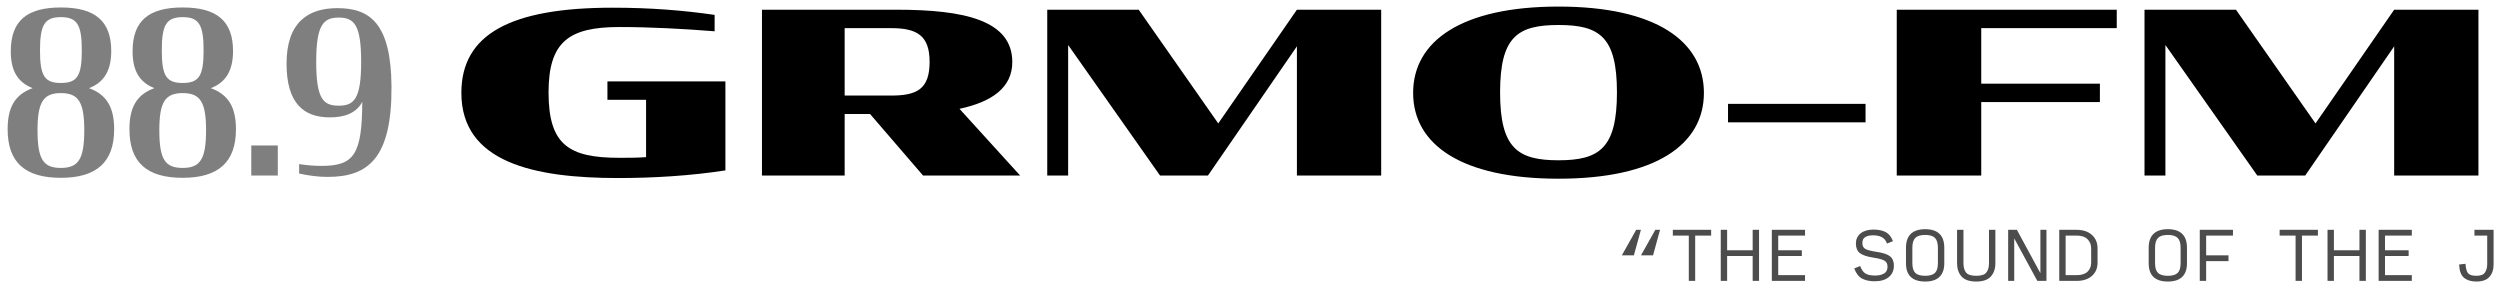
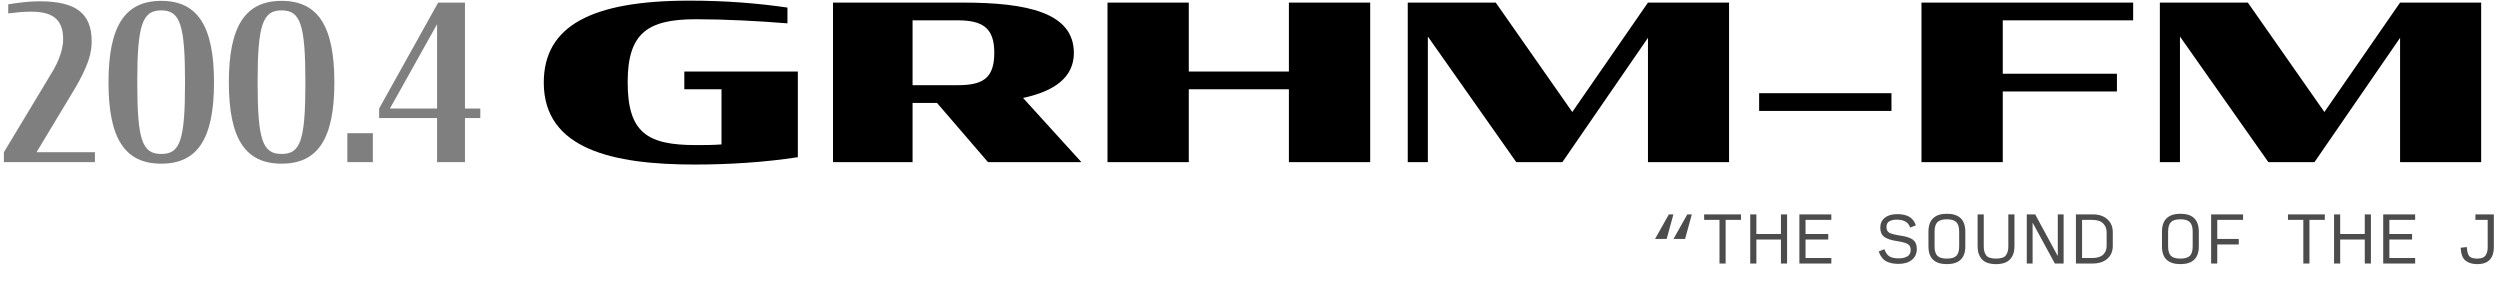
- <svg xmlns="http://www.w3.org/2000/svg" width="356" height="43" viewBox="0 0 356 43" fill="none">
-   <path d="M8.672 25.32C3.616 25.32 1.088 23.176 1.088 18.408C1.088 15.336 2.08 13.48 4.64 12.552C2.432 11.688 1.536 9.96 1.536 7.304C1.536 2.984 3.808 1.064 8.672 1.064C13.536 1.064 15.84 2.984 15.84 7.272C15.84 9.96 14.88 11.72 12.672 12.552C15.232 13.48 16.256 15.336 16.256 18.408C16.256 23.112 13.728 25.32 8.672 25.32ZM8.672 23.912C11.168 23.912 12 22.664 12 18.536C12 14.536 11.168 13.256 8.672 13.256C6.176 13.256 5.344 14.536 5.344 18.536C5.344 22.728 6.176 23.912 8.672 23.912ZM8.672 11.816C11.008 11.816 11.648 10.792 11.648 7.176C11.648 3.56 11.008 2.44 8.672 2.44C6.336 2.44 5.696 3.56 5.696 7.176C5.696 10.792 6.336 11.816 8.672 11.816ZM26.016 25.32C20.96 25.32 18.432 23.176 18.432 18.408C18.432 15.336 19.424 13.48 21.984 12.552C19.776 11.688 18.88 9.96 18.88 7.304C18.88 2.984 21.152 1.064 26.016 1.064C30.88 1.064 33.184 2.984 33.184 7.272C33.184 9.96 32.224 11.72 30.016 12.552C32.576 13.48 33.6 15.336 33.6 18.408C33.6 23.112 31.072 25.32 26.016 25.32ZM26.016 23.912C28.512 23.912 29.344 22.664 29.344 18.536C29.344 14.536 28.512 13.256 26.016 13.256C23.52 13.256 22.688 14.536 22.688 18.536C22.688 22.728 23.52 23.912 26.016 23.912ZM26.016 11.816C28.352 11.816 28.992 10.792 28.992 7.176C28.992 3.56 28.352 2.44 26.016 2.44C23.68 2.44 23.04 3.56 23.04 7.176C23.04 10.792 23.68 11.816 26.016 11.816ZM35.782 25V20.712H39.558V25H35.782ZM46.66 25.192C45.252 25.192 43.94 25 42.596 24.712V23.368C43.684 23.528 44.708 23.624 45.764 23.624C50.404 23.624 51.556 22.024 51.588 14.504C50.724 16.168 48.932 16.744 46.852 16.712C43.268 16.68 40.804 14.728 40.804 9.064C40.804 3.112 43.94 1.16 48.036 1.16C52.612 1.16 55.684 3.24 55.748 12.296C55.812 22.504 52.452 25.192 46.66 25.192ZM48.228 15.048C50.404 15.048 51.428 14.12 51.428 8.808C51.428 3.528 50.436 2.504 48.228 2.504C46.052 2.504 45.028 3.528 45.028 8.808C45.028 14.12 46.052 15.048 48.228 15.048Z" fill="currentColor" fill-opacity="0.5" />
-   <path d="M88.001 25.352C76.066 25.352 65.698 23.144 65.698 13.224C65.698 4.872 72.706 1.096 87.234 1.096C92.674 1.096 97.314 1.48 101.762 2.12V4.456C97.377 4.104 92.578 3.848 88.194 3.848C80.993 3.848 78.114 5.96 78.114 13.16C78.114 20.616 80.993 22.472 88.194 22.472C89.474 22.472 90.722 22.472 92.001 22.376V14.216H86.498V11.592H103.298V24.264C98.338 25.032 93.025 25.352 88.001 25.352ZM131.447 25L123.895 16.232H120.279V25H108.503V1.384H127.703C137.239 1.384 144.151 2.856 144.151 8.84C144.151 12.456 141.271 14.504 136.631 15.496L145.271 25H131.447ZM120.279 13.608H126.903C130.583 13.608 132.375 12.68 132.375 8.808C132.375 5.064 130.583 4.008 126.903 4.008H120.279V13.608ZM165.192 25L152.104 6.408V25H149.128V1.384H162.152L173.48 17.576L184.68 1.384H196.68V25H184.68V6.6L172.008 25H165.192ZM221.933 25.448C208.109 25.448 201.229 20.584 201.229 13.224C201.229 5.864 208.109 0.936 221.933 0.936C235.757 0.936 242.637 5.864 242.637 13.224C242.637 20.584 235.757 25.448 221.933 25.448ZM221.933 22.824C227.757 22.824 230.253 21.096 230.253 13.16C230.253 5.224 227.757 3.56 221.933 3.56C216.109 3.56 213.613 5.224 213.613 13.16C213.613 21.096 216.109 22.824 221.933 22.824ZM246.07 17.416V14.792H265.654V17.416H246.07ZM270.097 25V1.384H301.425V4.008H282.129V11.912H299.025V14.536H282.129V25H270.097ZM321.442 25L308.354 6.408V25H305.378V1.384H318.402L329.73 17.576L340.93 1.384H352.93V25H340.93V6.6L328.258 25H321.442Z" fill="currentColor" />
-   <path d="M233.674 36.364L235.72 32.727H236.392L235.392 36.364H233.674ZM230.947 36.364L232.992 32.727H233.665L232.665 36.364H230.947ZM240.485 40V33.545H238.212V32.727H243.667V33.545H241.394V40H240.485ZM245.034 40V32.727H245.943V35.636H249.58V32.727H250.489V40H249.58V36.455H245.943V40H245.034ZM252.309 40V32.727H257.037V33.545H253.219V35.636H256.582V36.455H253.219V39.182H257.037V40H252.309ZM266.954 40.054C266.251 40.054 265.654 39.927 265.163 39.673C264.678 39.418 264.305 38.933 264.045 38.218L264.89 37.882C265.078 38.397 265.327 38.752 265.636 38.946C265.951 39.139 266.408 39.236 267.008 39.236C267.536 39.236 267.963 39.139 268.29 38.946C268.617 38.752 268.781 38.43 268.781 37.982C268.781 37.57 268.636 37.282 268.345 37.118C268.06 36.949 267.545 36.806 266.799 36.691C265.866 36.551 265.211 36.333 264.836 36.036C264.466 35.739 264.281 35.291 264.281 34.691C264.281 34.073 264.505 33.585 264.954 33.227C265.402 32.87 266.014 32.691 266.79 32.691C267.493 32.691 268.072 32.812 268.527 33.054C268.981 33.291 269.324 33.721 269.554 34.346L268.708 34.682C268.551 34.245 268.305 33.942 267.972 33.773C267.639 33.597 267.227 33.509 266.736 33.509C266.275 33.509 265.902 33.591 265.617 33.755C265.339 33.918 265.199 34.203 265.199 34.609C265.199 35.021 265.351 35.306 265.654 35.464C265.957 35.621 266.502 35.758 267.29 35.873C268.175 36.006 268.796 36.218 269.154 36.509C269.511 36.8 269.69 37.239 269.69 37.827C269.69 38.518 269.445 39.064 268.954 39.464C268.469 39.858 267.802 40.054 266.954 40.054ZM274.138 40.091C273.235 40.091 272.553 39.873 272.093 39.436C271.638 39 271.411 38.349 271.411 37.482V35.282C271.411 34.403 271.641 33.742 272.102 33.3C272.563 32.858 273.244 32.636 274.147 32.636C275.05 32.636 275.729 32.858 276.184 33.3C276.638 33.742 276.866 34.403 276.866 35.282V37.482C276.866 38.349 276.635 39 276.175 39.436C275.72 39.873 275.041 40.091 274.138 40.091ZM274.138 39.273C274.793 39.273 275.26 39.136 275.538 38.864C275.817 38.585 275.956 38.124 275.956 37.482V35.282C275.956 34.627 275.817 34.161 275.538 33.882C275.26 33.597 274.793 33.455 274.138 33.455C273.484 33.455 273.017 33.597 272.738 33.882C272.46 34.161 272.32 34.627 272.32 35.282V37.482C272.32 38.124 272.46 38.585 272.738 38.864C273.017 39.136 273.484 39.273 274.138 39.273ZM281.414 40.091C280.462 40.091 279.768 39.855 279.332 39.382C278.902 38.909 278.686 38.276 278.686 37.482V32.727H279.596V37.482C279.596 38.045 279.717 38.485 279.959 38.8C280.208 39.115 280.692 39.273 281.414 39.273C282.135 39.273 282.617 39.115 282.859 38.8C283.108 38.485 283.232 38.045 283.232 37.482V32.727H284.141V37.482C284.141 38.276 283.923 38.909 283.486 39.382C283.056 39.855 282.365 40.091 281.414 40.091ZM290.116 40L286.825 33.946V40H285.962V32.727H287.207L290.553 38.9V32.727H291.416V40H290.116ZM293.237 40V32.727H295.701C296.634 32.727 297.364 32.97 297.892 33.455C298.425 33.933 298.692 34.573 298.692 35.373V37.391C298.692 38.185 298.425 38.818 297.892 39.291C297.358 39.764 296.625 40 295.692 40H293.237ZM294.146 39.182H295.692C296.395 39.182 296.919 39.018 297.264 38.691C297.61 38.358 297.783 37.924 297.783 37.391V35.373C297.783 34.846 297.61 34.409 297.264 34.064C296.919 33.718 296.395 33.545 295.692 33.545H294.146V39.182ZM308.699 40.091C307.796 40.091 307.114 39.873 306.653 39.436C306.199 39 305.972 38.349 305.972 37.482V35.282C305.972 34.403 306.202 33.742 306.662 33.3C307.123 32.858 307.805 32.636 308.708 32.636C309.611 32.636 310.29 32.858 310.744 33.3C311.199 33.742 311.426 34.403 311.426 35.282V37.482C311.426 38.349 311.196 39 310.735 39.436C310.281 39.873 309.602 40.091 308.699 40.091ZM308.699 39.273C309.353 39.273 309.82 39.136 310.099 38.864C310.378 38.585 310.517 38.124 310.517 37.482V35.282C310.517 34.627 310.378 34.161 310.099 33.882C309.82 33.597 309.353 33.455 308.699 33.455C308.044 33.455 307.578 33.597 307.299 33.882C307.02 34.161 306.881 34.627 306.881 35.282V37.482C306.881 38.124 307.02 38.585 307.299 38.864C307.578 39.136 308.044 39.273 308.699 39.273ZM313.247 40V32.727H317.974V33.545H314.156V36.364H317.338V37.182H314.156V40H313.247ZM326.891 40V33.545H324.619V32.727H330.073V33.545H327.8V40H326.891ZM331.44 40V32.727H332.349V35.636H335.986V32.727H336.895V40H335.986V36.455H332.349V40H331.44ZM338.716 40V32.727H343.443V33.545H339.625V35.636H342.988V36.455H339.625V39.182H343.443V40H338.716ZM352.624 40.091C351.909 40.091 351.333 39.918 350.896 39.573C350.46 39.227 350.221 38.591 350.178 37.664L351.087 37.564C351.13 38.242 351.257 38.697 351.469 38.927C351.681 39.158 352.069 39.273 352.633 39.273C353.245 39.273 353.654 39.115 353.86 38.8C354.072 38.479 354.178 38.094 354.178 37.645V33.545H352.36V32.727H355.087V37.636C355.087 38.4 354.887 39 354.487 39.436C354.093 39.873 353.472 40.091 352.624 40.091Z" fill="currentColor" fill-opacity="0.7" />
+ <svg xmlns="http://www.w3.org/2000/svg" width="370" height="42" viewBox="0 0 370 42" fill="none">
+   <path d="M0.576 24V22.528L7.072 11.744C7.68 10.752 8.256 9.824 8.64 8.864C9.056 7.872 9.344 6.848 9.344 5.792C9.344 2.72 7.616 1.728 4.608 1.728C3.424 1.728 2.24 1.856 1.216 1.984V0.64C2.784 0.384 4.352 0.192 5.888 0.192C11.296 0.192 13.568 2.016 13.568 6.144C13.568 7.552 13.184 8.896 12.608 10.176C12.064 11.392 11.424 12.576 10.688 13.76L5.408 22.528H14.048V24H0.576ZM23.866 24.224C18.521 24.224 16.058 20.576 16.058 12.192C16.058 3.808 18.521 0.128 23.866 0.128C29.209 0.128 31.674 3.808 31.674 12.192C31.674 20.576 29.209 24.224 23.866 24.224ZM23.866 22.784C26.649 22.784 27.386 20.832 27.386 12.192C27.386 3.616 26.649 1.536 23.866 1.536C21.081 1.536 20.314 3.616 20.314 12.192C20.314 20.832 21.081 22.784 23.866 22.784ZM41.678 24.224C36.334 24.224 33.87 20.576 33.87 12.192C33.87 3.808 36.334 0.128 41.678 0.128C47.022 0.128 49.486 3.808 49.486 12.192C49.486 20.576 47.022 24.224 41.678 24.224ZM41.678 22.784C44.462 22.784 45.198 20.832 45.198 12.192C45.198 3.616 44.462 1.536 41.678 1.536C38.894 1.536 38.126 3.616 38.126 12.192C38.126 20.832 38.894 22.784 41.678 22.784ZM51.407 24V19.712H55.183V24H51.407ZM56.11 17.472V16.064L64.846 0.384H68.814V16.064H71.086V17.472H68.814V24H64.686V17.472H56.11ZM57.71 16.064H64.686V3.584L57.71 16.064Z" fill="currentColor" fill-opacity="0.5" />
+   <path d="M102.783 24.352C90.847 24.352 80.479 22.144 80.479 12.224C80.479 3.872 87.487 0.096 102.015 0.096C107.455 0.096 112.095 0.48 116.543 1.12V3.456C112.159 3.104 107.359 2.848 102.975 2.848C95.775 2.848 92.895 4.96 92.895 12.16C92.895 19.616 95.775 21.472 102.975 21.472C104.255 21.472 105.503 21.472 106.783 21.376V13.216H101.279V10.592H118.079V23.264C113.119 24.032 107.807 24.352 102.783 24.352ZM146.228 24L138.676 15.232H135.06V24H123.284V0.384H142.484C152.02 0.384 158.932 1.856 158.932 7.84C158.932 11.456 156.052 13.504 151.412 14.496L160.052 24H146.228ZM135.06 12.608H141.684C145.364 12.608 147.156 11.68 147.156 7.808C147.156 4.064 145.364 3.008 141.684 3.008H135.06V12.608ZM190.757 24V13.216H175.941V24H163.909V0.384H175.941V10.592H190.757V0.384H202.789V24H190.757ZM224.411 24L211.323 5.408V24H208.347V0.384H221.371L232.699 16.576L243.899 0.384H255.899V24H243.899V5.6L231.227 24H224.411ZM260.352 16.416V13.792H279.936V16.416H260.352ZM284.378 24V0.384H315.706V3.008H296.41V10.912H313.306V13.536H296.41V24H284.378ZM335.723 24L322.635 5.408V24H319.659V0.384H332.683L344.011 16.576L355.211 0.384H367.211V24H355.211V5.6L342.539 24H335.723Z" fill="currentColor" />
+   <path d="M247.674 35.364L249.72 31.727H250.392L249.392 35.364H247.674ZM244.947 35.364L246.992 31.727H247.665L246.665 35.364H244.947ZM254.485 39V32.545H252.212V31.727H257.667V32.545H255.394V39H254.485ZM259.034 39V31.727H259.943V34.636H263.58V31.727H264.489V39H263.58V35.455H259.943V39H259.034ZM266.309 39V31.727H271.037V32.545H267.219V34.636H270.582V35.455H267.219V38.182H271.037V39H266.309ZM280.954 39.054C280.251 39.054 279.654 38.927 279.163 38.673C278.678 38.418 278.305 37.933 278.045 37.218L278.89 36.882C279.078 37.397 279.327 37.752 279.636 37.946C279.951 38.139 280.408 38.236 281.008 38.236C281.536 38.236 281.963 38.139 282.29 37.946C282.617 37.752 282.781 37.43 282.781 36.982C282.781 36.57 282.636 36.282 282.345 36.118C282.06 35.949 281.545 35.806 280.799 35.691C279.866 35.551 279.211 35.333 278.836 35.036C278.466 34.739 278.281 34.291 278.281 33.691C278.281 33.073 278.505 32.585 278.954 32.227C279.402 31.87 280.014 31.691 280.79 31.691C281.493 31.691 282.072 31.812 282.527 32.054C282.981 32.291 283.324 32.721 283.554 33.346L282.708 33.682C282.551 33.245 282.305 32.942 281.972 32.773C281.639 32.597 281.227 32.509 280.736 32.509C280.275 32.509 279.902 32.591 279.617 32.755C279.339 32.918 279.199 33.203 279.199 33.609C279.199 34.021 279.351 34.306 279.654 34.464C279.957 34.621 280.502 34.758 281.29 34.873C282.175 35.006 282.796 35.218 283.154 35.509C283.511 35.8 283.69 36.239 283.69 36.827C283.69 37.518 283.445 38.064 282.954 38.464C282.469 38.858 281.802 39.054 280.954 39.054ZM288.138 39.091C287.235 39.091 286.553 38.873 286.093 38.436C285.638 38 285.411 37.349 285.411 36.482V34.282C285.411 33.403 285.641 32.742 286.102 32.3C286.563 31.858 287.244 31.636 288.147 31.636C289.05 31.636 289.729 31.858 290.184 32.3C290.638 32.742 290.866 33.403 290.866 34.282V36.482C290.866 37.349 290.635 38 290.175 38.436C289.72 38.873 289.041 39.091 288.138 39.091ZM288.138 38.273C288.793 38.273 289.26 38.136 289.538 37.864C289.817 37.585 289.956 37.124 289.956 36.482V34.282C289.956 33.627 289.817 33.161 289.538 32.882C289.26 32.597 288.793 32.455 288.138 32.455C287.484 32.455 287.017 32.597 286.738 32.882C286.46 33.161 286.32 33.627 286.32 34.282V36.482C286.32 37.124 286.46 37.585 286.738 37.864C287.017 38.136 287.484 38.273 288.138 38.273ZM295.414 39.091C294.462 39.091 293.768 38.855 293.332 38.382C292.902 37.909 292.686 37.276 292.686 36.482V31.727H293.596V36.482C293.596 37.045 293.717 37.485 293.959 37.8C294.208 38.115 294.692 38.273 295.414 38.273C296.135 38.273 296.617 38.115 296.859 37.8C297.108 37.485 297.232 37.045 297.232 36.482V31.727H298.141V36.482C298.141 37.276 297.923 37.909 297.486 38.382C297.056 38.855 296.365 39.091 295.414 39.091ZM304.116 39L300.825 32.946V39H299.962V31.727H301.207L304.553 37.9V31.727H305.416V39H304.116ZM307.237 39V31.727H309.701C310.634 31.727 311.364 31.97 311.892 32.455C312.425 32.933 312.692 33.573 312.692 34.373V36.391C312.692 37.185 312.425 37.818 311.892 38.291C311.358 38.764 310.625 39 309.692 39H307.237ZM308.146 38.182H309.692C310.395 38.182 310.919 38.018 311.264 37.691C311.61 37.358 311.783 36.924 311.783 36.391V34.373C311.783 33.846 311.61 33.409 311.264 33.064C310.919 32.718 310.395 32.545 309.692 32.545H308.146V38.182ZM322.699 39.091C321.796 39.091 321.114 38.873 320.653 38.436C320.199 38 319.972 37.349 319.972 36.482V34.282C319.972 33.403 320.202 32.742 320.662 32.3C321.123 31.858 321.805 31.636 322.708 31.636C323.611 31.636 324.29 31.858 324.744 32.3C325.199 32.742 325.426 33.403 325.426 34.282V36.482C325.426 37.349 325.196 38 324.735 38.436C324.281 38.873 323.602 39.091 322.699 39.091ZM322.699 38.273C323.353 38.273 323.82 38.136 324.099 37.864C324.378 37.585 324.517 37.124 324.517 36.482V34.282C324.517 33.627 324.378 33.161 324.099 32.882C323.82 32.597 323.353 32.455 322.699 32.455C322.044 32.455 321.578 32.597 321.299 32.882C321.02 33.161 320.881 33.627 320.881 34.282V36.482C320.881 37.124 321.02 37.585 321.299 37.864C321.578 38.136 322.044 38.273 322.699 38.273ZM327.247 39V31.727H331.974V32.545H328.156V35.364H331.338V36.182H328.156V39H327.247ZM340.891 39V32.545H338.619V31.727H344.073V32.545H341.8V39H340.891ZM345.44 39V31.727H346.349V34.636H349.986V31.727H350.895V39H349.986V35.455H346.349V39H345.44ZM352.716 39V31.727H357.443V32.545H353.625V34.636H356.988V35.455H353.625V38.182H357.443V39H352.716ZM366.624 39.091C365.909 39.091 365.333 38.918 364.896 38.573C364.46 38.227 364.221 37.591 364.178 36.664L365.087 36.564C365.13 37.242 365.257 37.697 365.469 37.927C365.681 38.158 366.069 38.273 366.633 38.273C367.245 38.273 367.654 38.115 367.86 37.8C368.072 37.479 368.178 37.094 368.178 36.645V32.545H366.36V31.727H369.087V36.636C369.087 37.4 368.887 38 368.487 38.436C368.093 38.873 367.472 39.091 366.624 39.091Z" fill="currentColor" fill-opacity="0.7" />
</svg>
